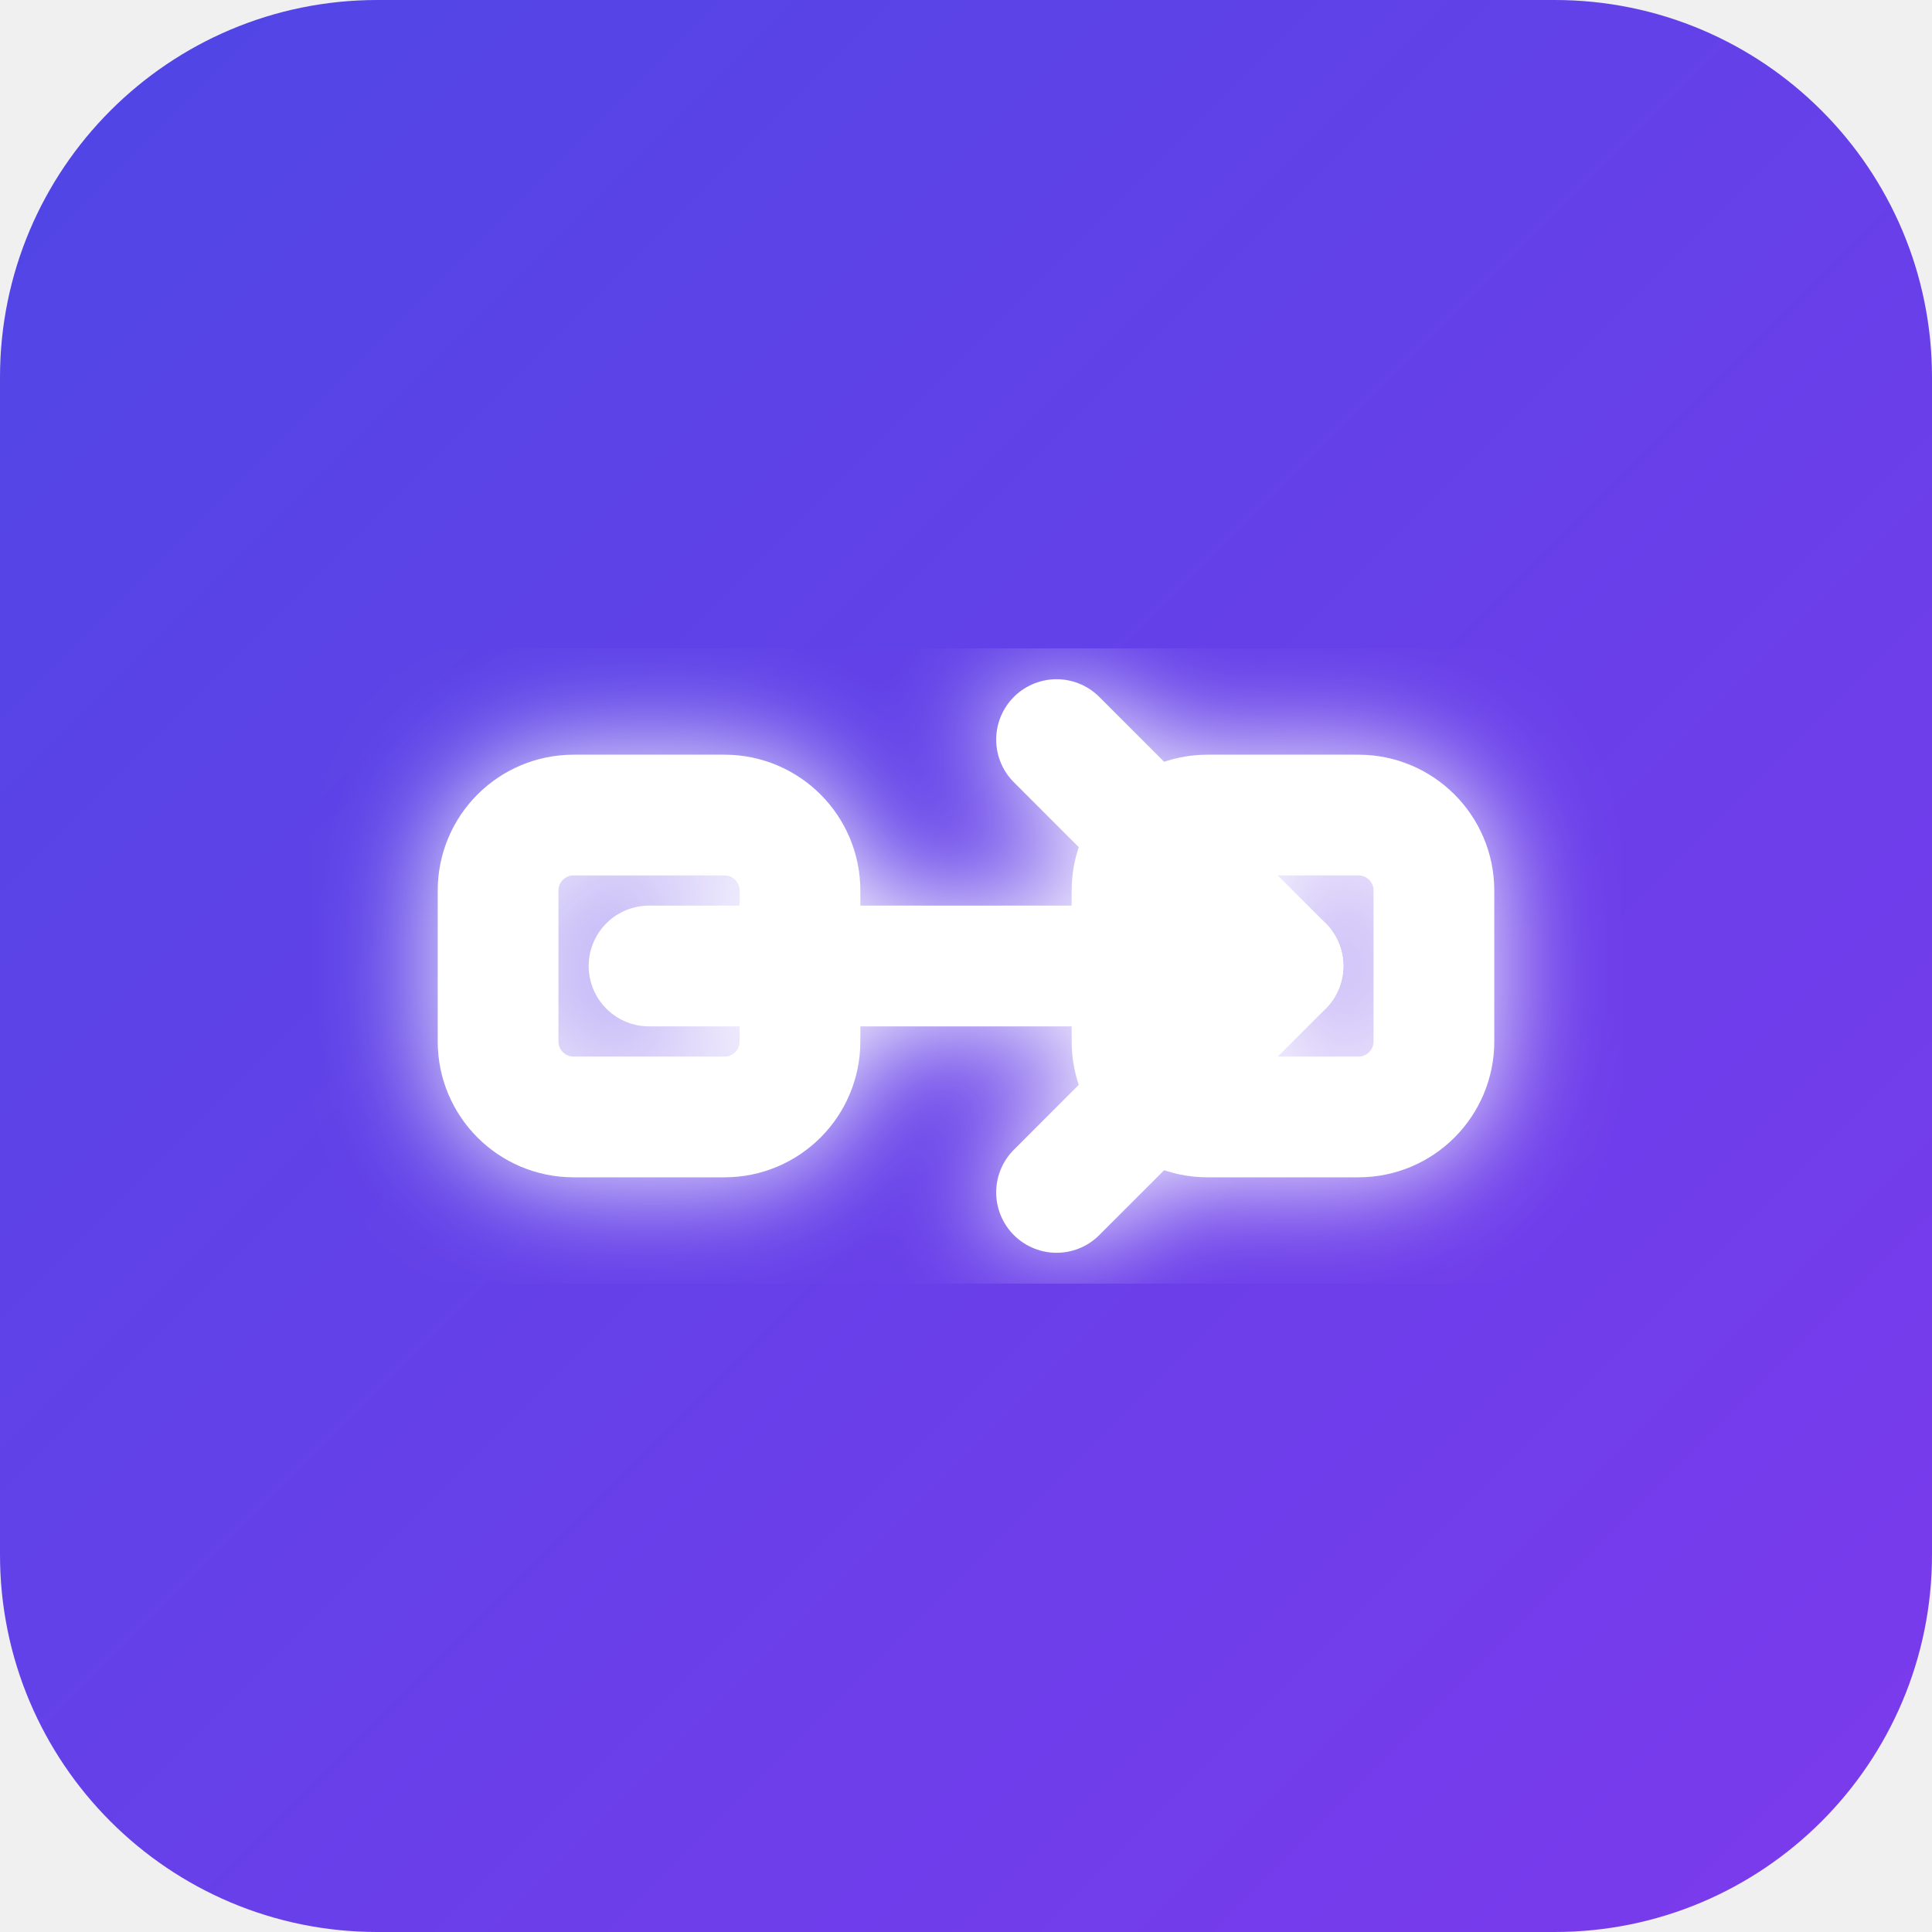
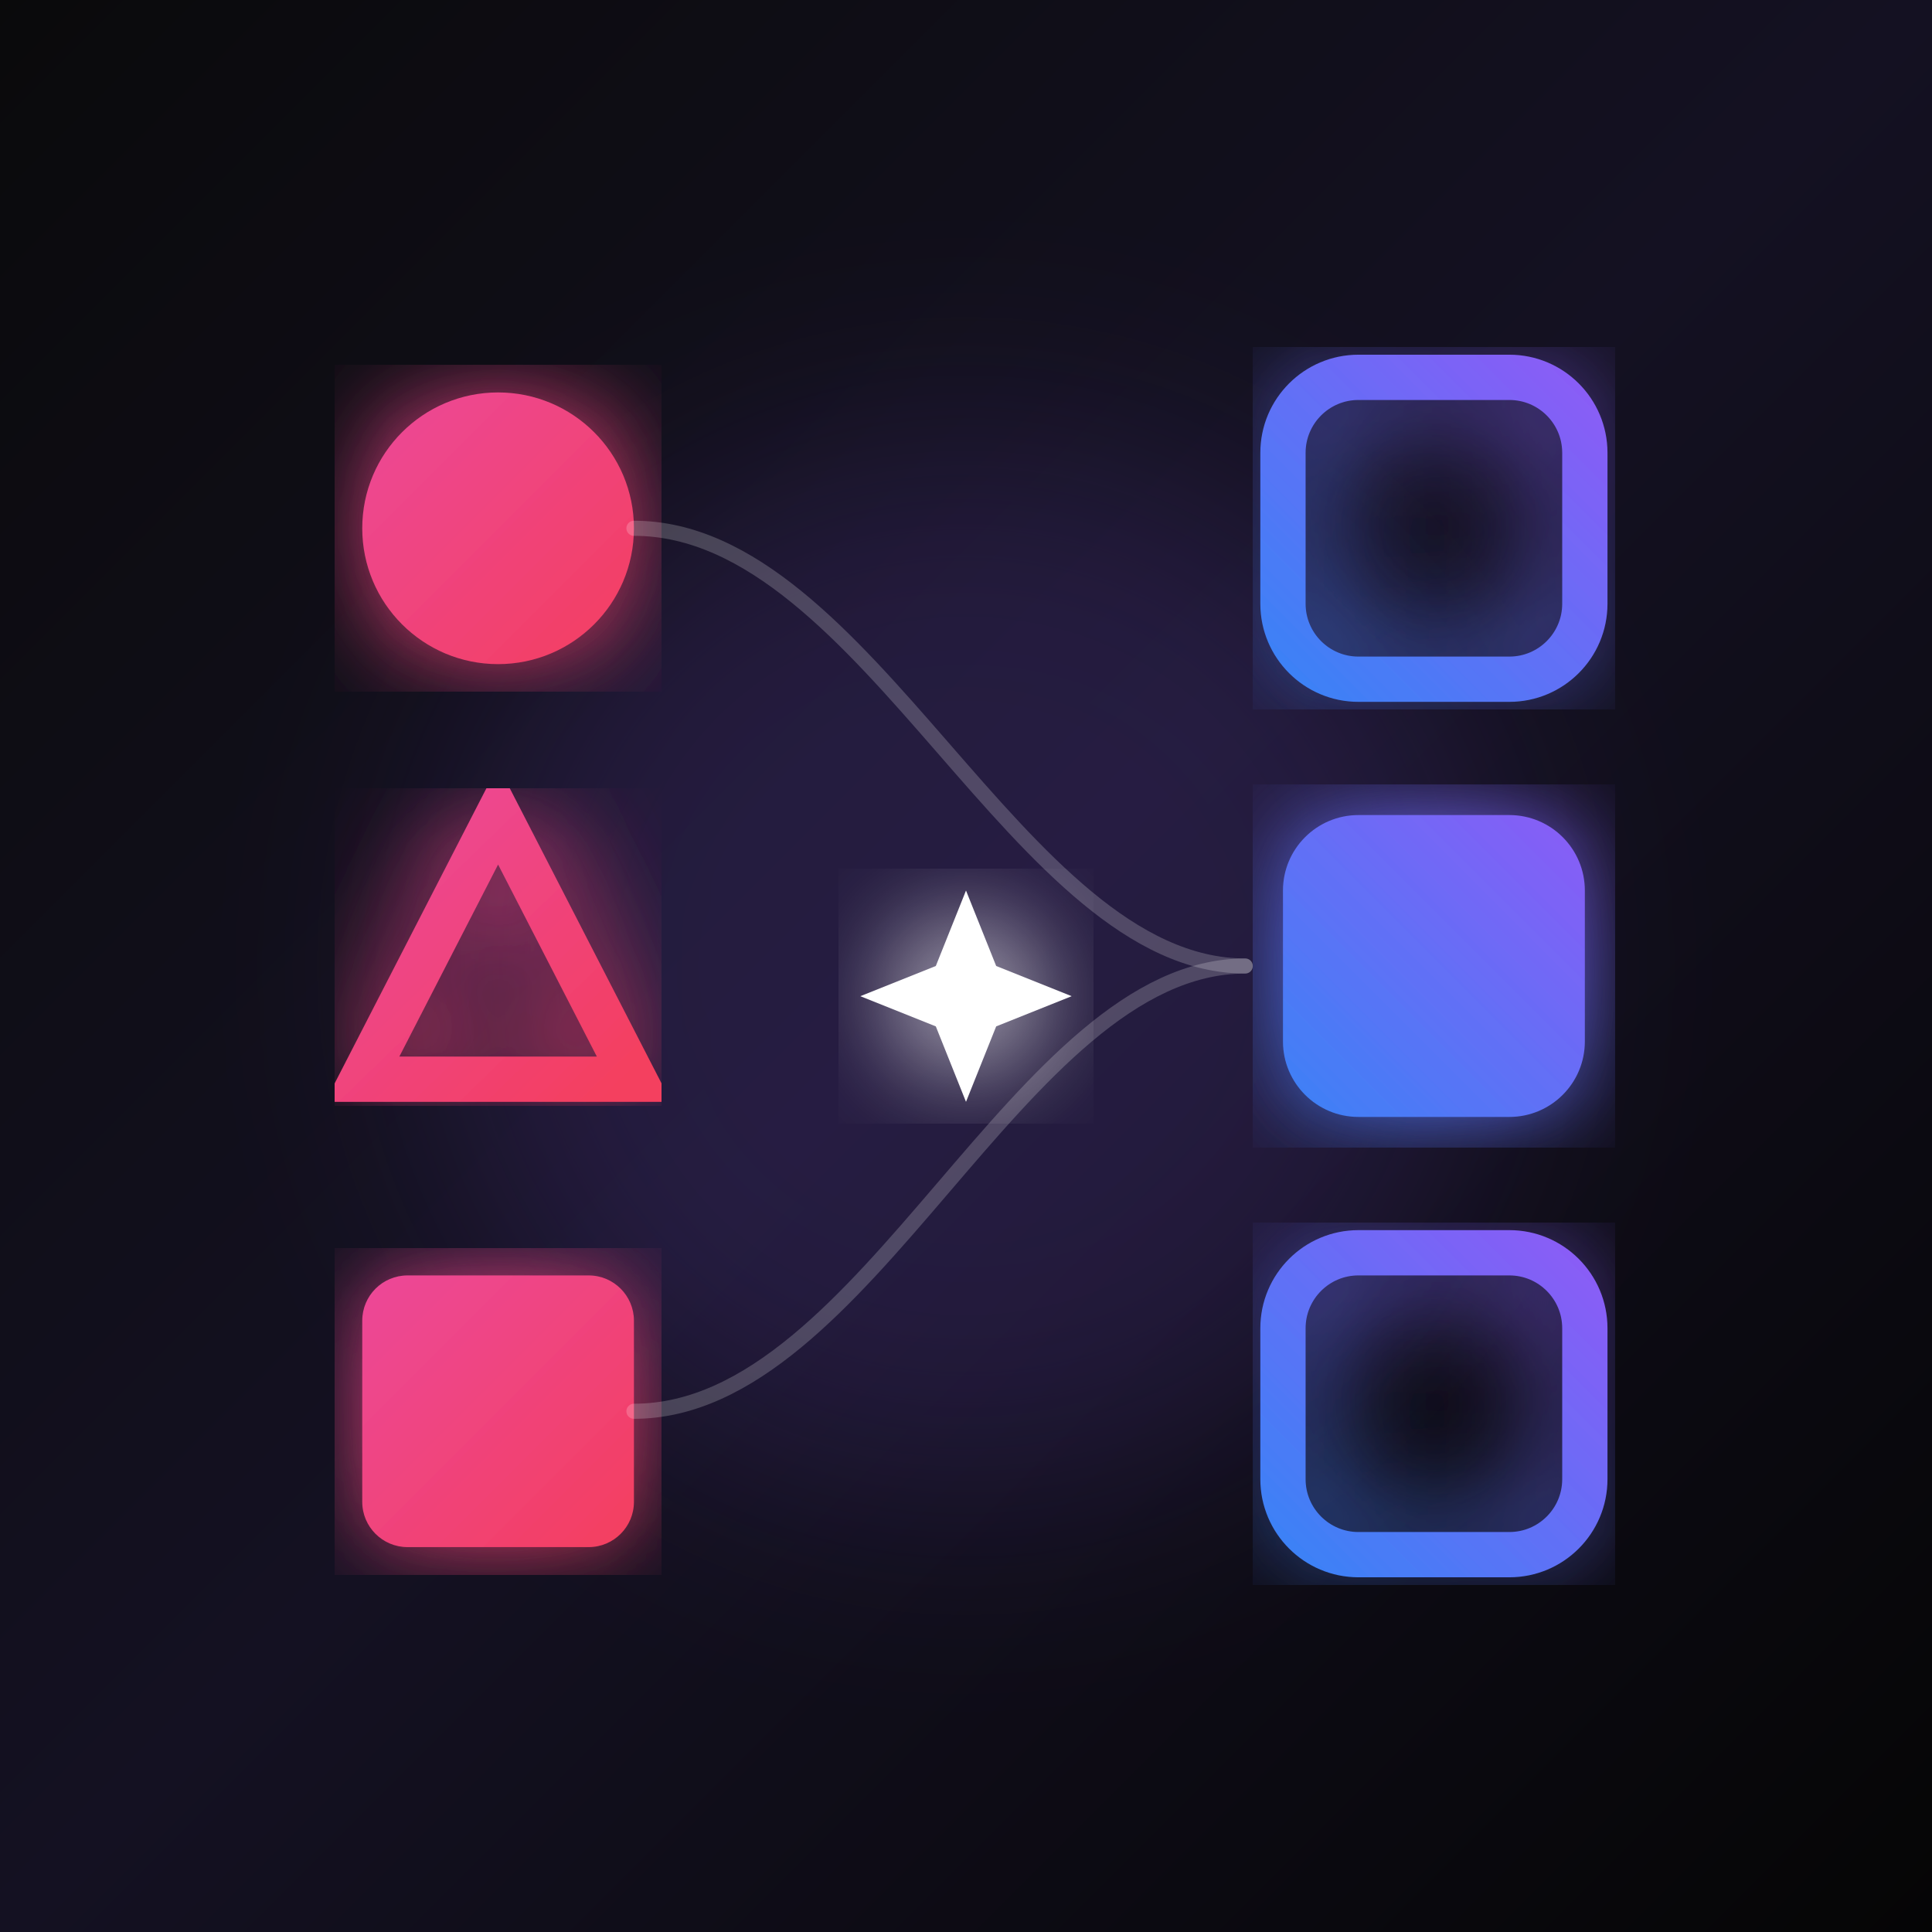
<svg xmlns="http://www.w3.org/2000/svg" viewBox="0 0 512 512">
  <defs>
-     <linearGradient id="bg-grad" x1="0%" y1="0%" x2="100%" y2="100%">
-       <stop offset="0%" stop-color="#4F46E5" />
-       <stop offset="100%" stop-color="#7C3AED" />
+     <linearGradient id="bg" x1="0%" y1="0%" x2="100%" y2="100%">
+       <stop offset="0%" stop-color="#0a0a0b" />
+       <stop offset="50%" stop-color="#141122" />
+       <stop offset="100%" stop-color="#050505" />
    </linearGradient>
-     <filter id="glow" x="-20%" y="-20%" width="140%" height="140%">
-       <feGaussianBlur stdDeviation="15" result="blur" />
-       <feComposite in="SourceGraphic" in2="blur" operator="over" />
+     <linearGradient id="sourceGrad" x1="0%" y1="0%" x2="100%" y2="100%">
+       <stop offset="0%" stop-color="#ec4899" />
+       <stop offset="100%" stop-color="#f43f5e" />
+     </linearGradient>
+     <linearGradient id="targetGrad" x1="0%" y1="100%" x2="100%" y2="0%">
+       <stop offset="0%" stop-color="#3b82f6" />
+       <stop offset="100%" stop-color="#8b5cf6" />
+     </linearGradient>
+     <filter id="glow">
+       <feGaussianBlur stdDeviation="15" result="coloredBlur" />
+       <feMerge>
+         <feMergeNode in="coloredBlur" />
+         <feMergeNode in="SourceGraphic" />
+       </feMerge>
+     </filter>
+     <filter id="lightGlow">
+       <feGaussianBlur stdDeviation="6" result="coloredBlur" />
+       <feMerge>
+         <feMergeNode in="coloredBlur" />
+         <feMergeNode in="SourceGraphic" />
+       </feMerge>
    </filter>
  </defs>
-   <rect width="512" height="512" rx="100" fill="url(#bg-grad)" />
-   <g filter="url(#glow)">
-     <rect x="300" y="216" width="80" height="80" rx="20" fill="none" stroke="#FFFFFF" stroke-width="32" />
-     <rect x="132" y="216" width="80" height="80" rx="20" fill="none" stroke="#FFFFFF" stroke-width="32" />
-     <path d="M 172 256 L 340 256" stroke="#FFFFFF" stroke-width="32" stroke-linecap="round" />
-     <path d="M 280 196 L 340 256 L 280 316" fill="none" stroke="#FFFFFF" stroke-width="32" stroke-linecap="round" stroke-linejoin="round" />
+   <rect width="512" height="512" fill="url(#bg)" />
+   <circle cx="256" cy="256" r="140" fill="#8b5cf6" opacity="0.15" filter="blur(30px)" />
+   <g transform="translate(0, 0)">
+     <rect x="340" y="100" width="80" height="80" rx="20" fill="none" stroke="url(#targetGrad)" stroke-width="12" filter="url(#glow)" />
+     <rect x="340" y="216" width="80" height="80" rx="20" fill="url(#targetGrad)" filter="url(#glow)" />
+     <rect x="340" y="332" width="80" height="80" rx="20" fill="none" stroke="url(#targetGrad)" stroke-width="12" filter="url(#glow)" />
+     <circle cx="132" cy="140" r="36" fill="url(#sourceGrad)" filter="url(#glow)" />
+     <polygon points="132,216 96,286 168,286" fill="none" stroke="url(#sourceGrad)" stroke-width="12" filter="url(#glow)" />
+     <rect x="96" y="338" width="72" height="72" rx="12" fill="url(#sourceGrad)" filter="url(#glow)" />
+     <path d="M 168 140 C 230 140, 270 256, 330 256" stroke="#ffffff" stroke-width="4" stroke-linecap="round" opacity="0.2" fill="none" />
+     <path d="M 168 374 C 230 374, 270 256, 330 256" stroke="#ffffff" stroke-width="4" stroke-linecap="round" opacity="0.2" fill="none" />
+     <path d="M 168 140 L 330 140" stroke="#ffffff" stroke-width="8" stroke-linecap="round" opacity="0.9" fill="none" stroke-dasharray="10 12" filter="url(#lightGlow)" />
+     <path d="M 172 256 L 330 256" stroke="#ffffff" stroke-width="8" stroke-linecap="round" opacity="0.9" fill="none" stroke-dasharray="10 12" filter="url(#lightGlow)" />
+     <path d="M 168 374 L 330 374" stroke="#ffffff" stroke-width="8" stroke-linecap="round" opacity="0.9" fill="none" stroke-dasharray="10 12" filter="url(#lightGlow)" />
+     <polygon points="256,236 264,256 284,264 264,272 256,292 248,272 228,264 248,256" fill="#ffffff" filter="url(#glow)" />
  </g>
</svg>
